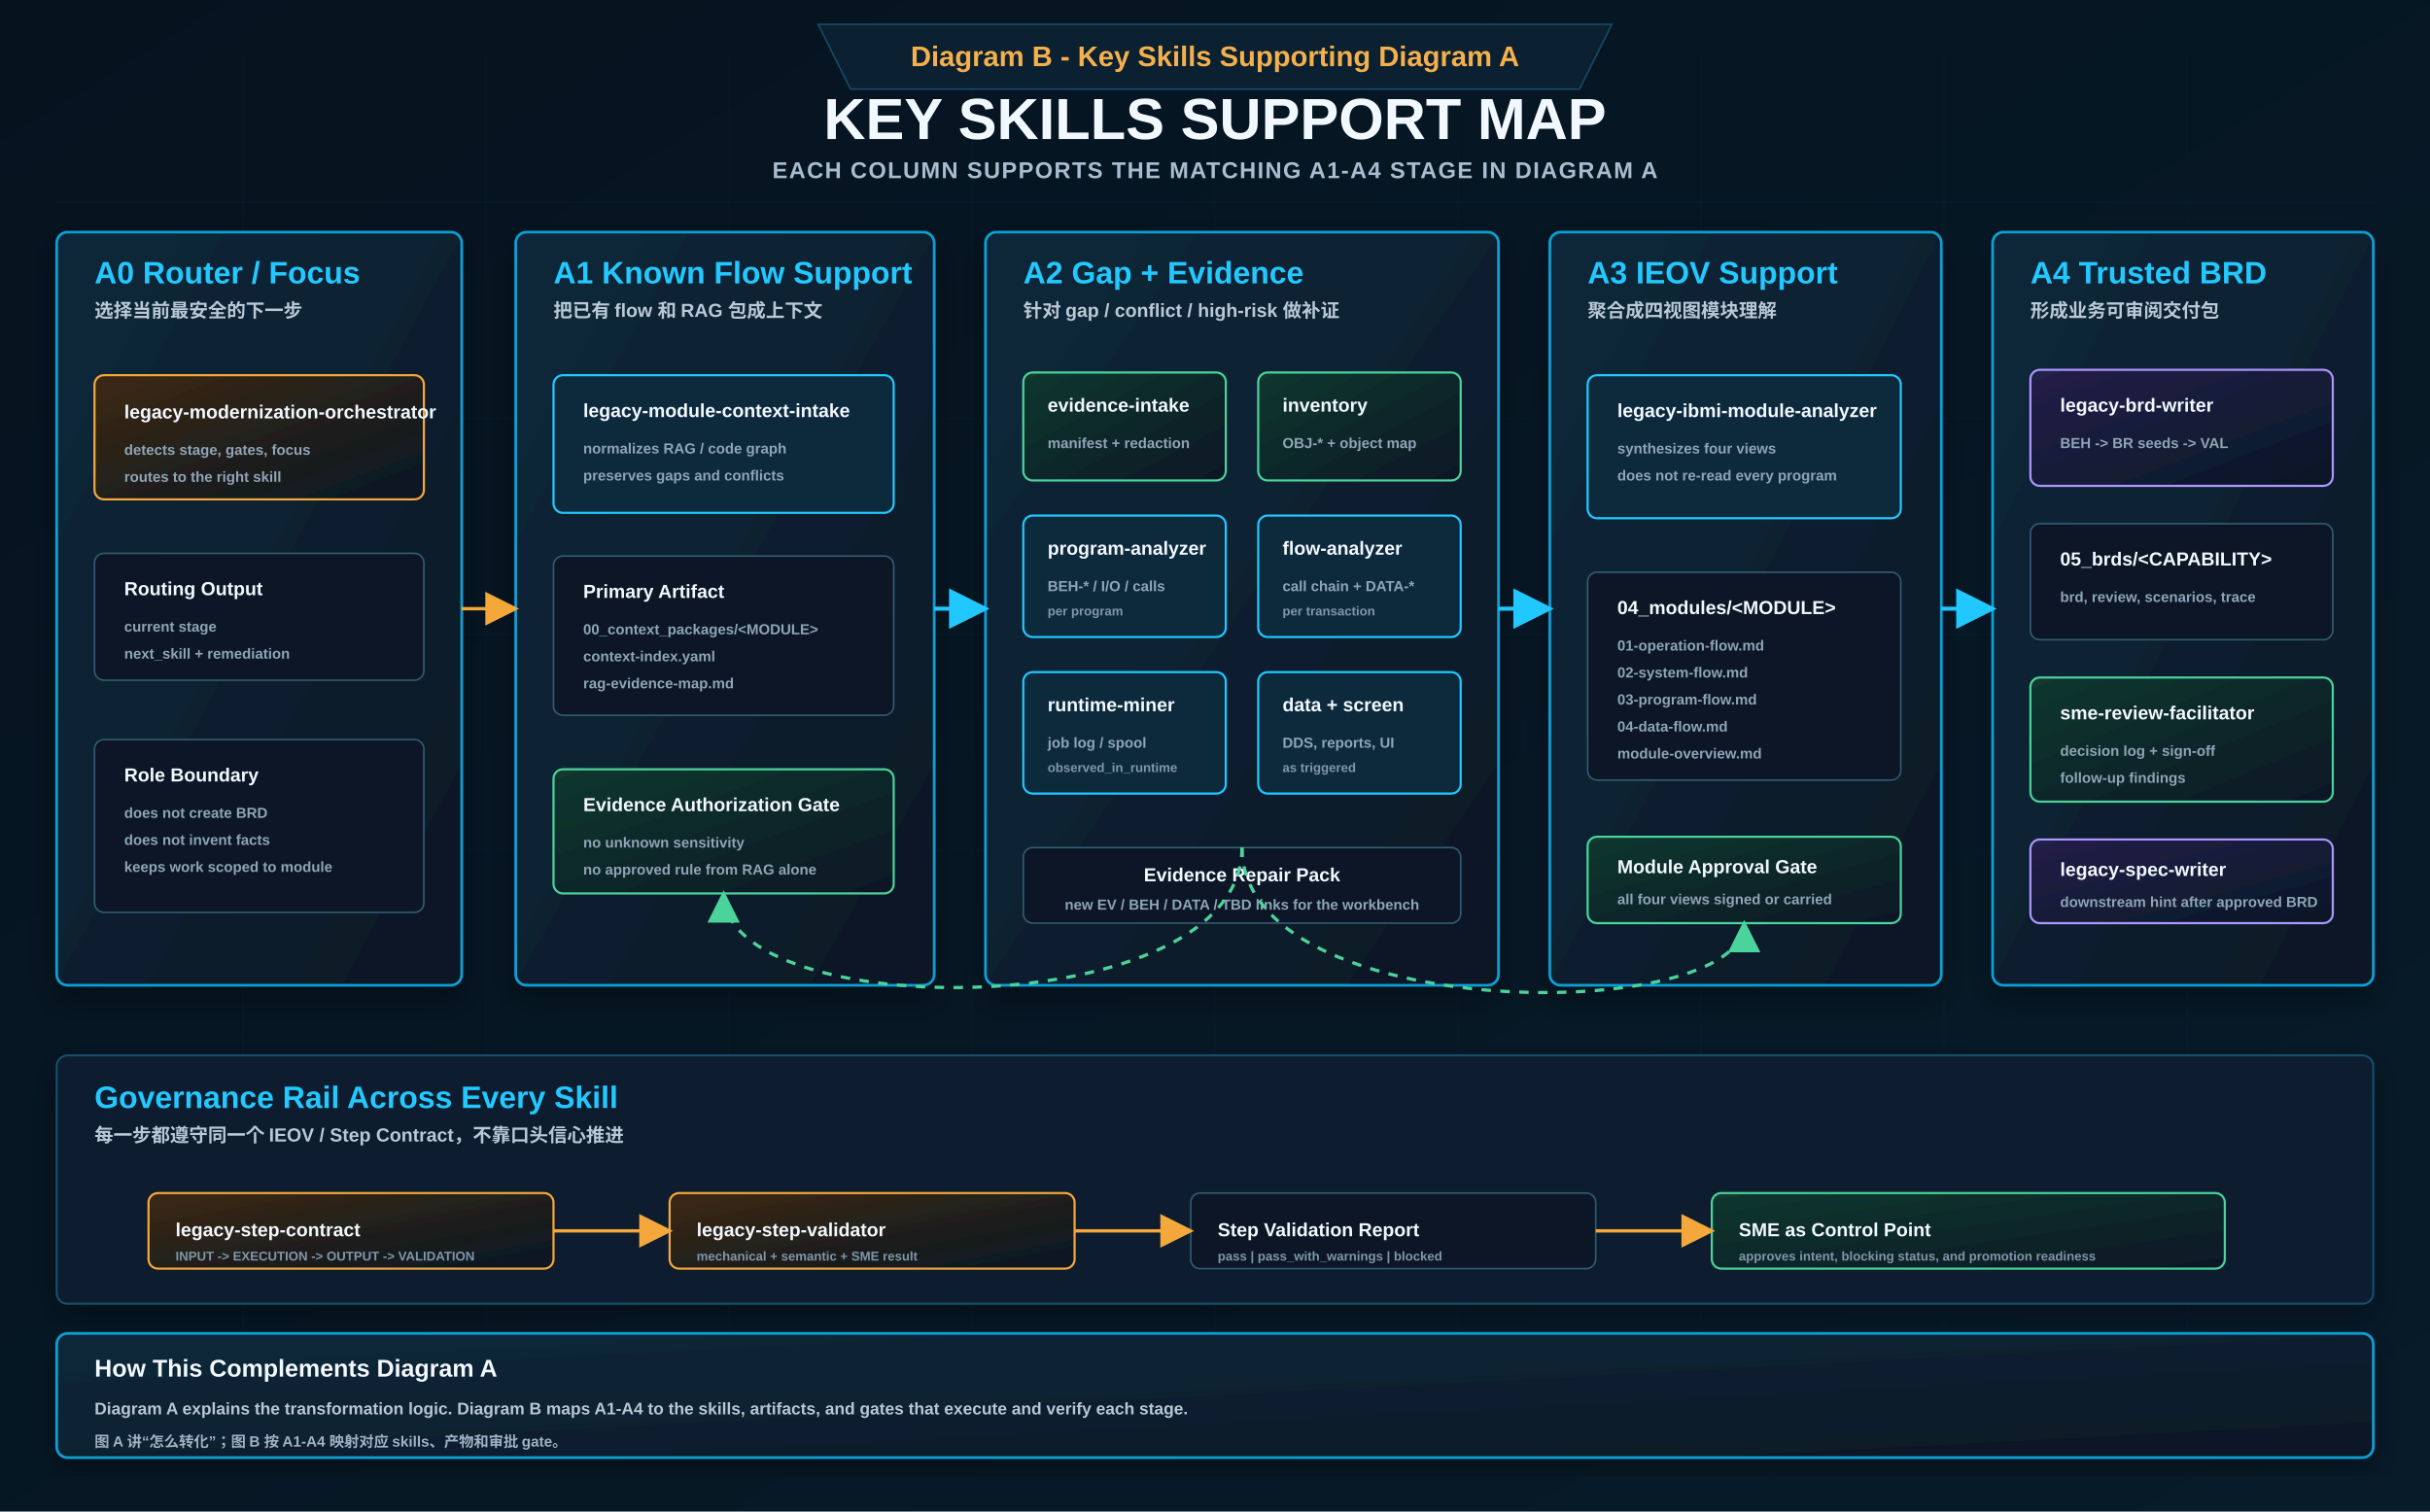
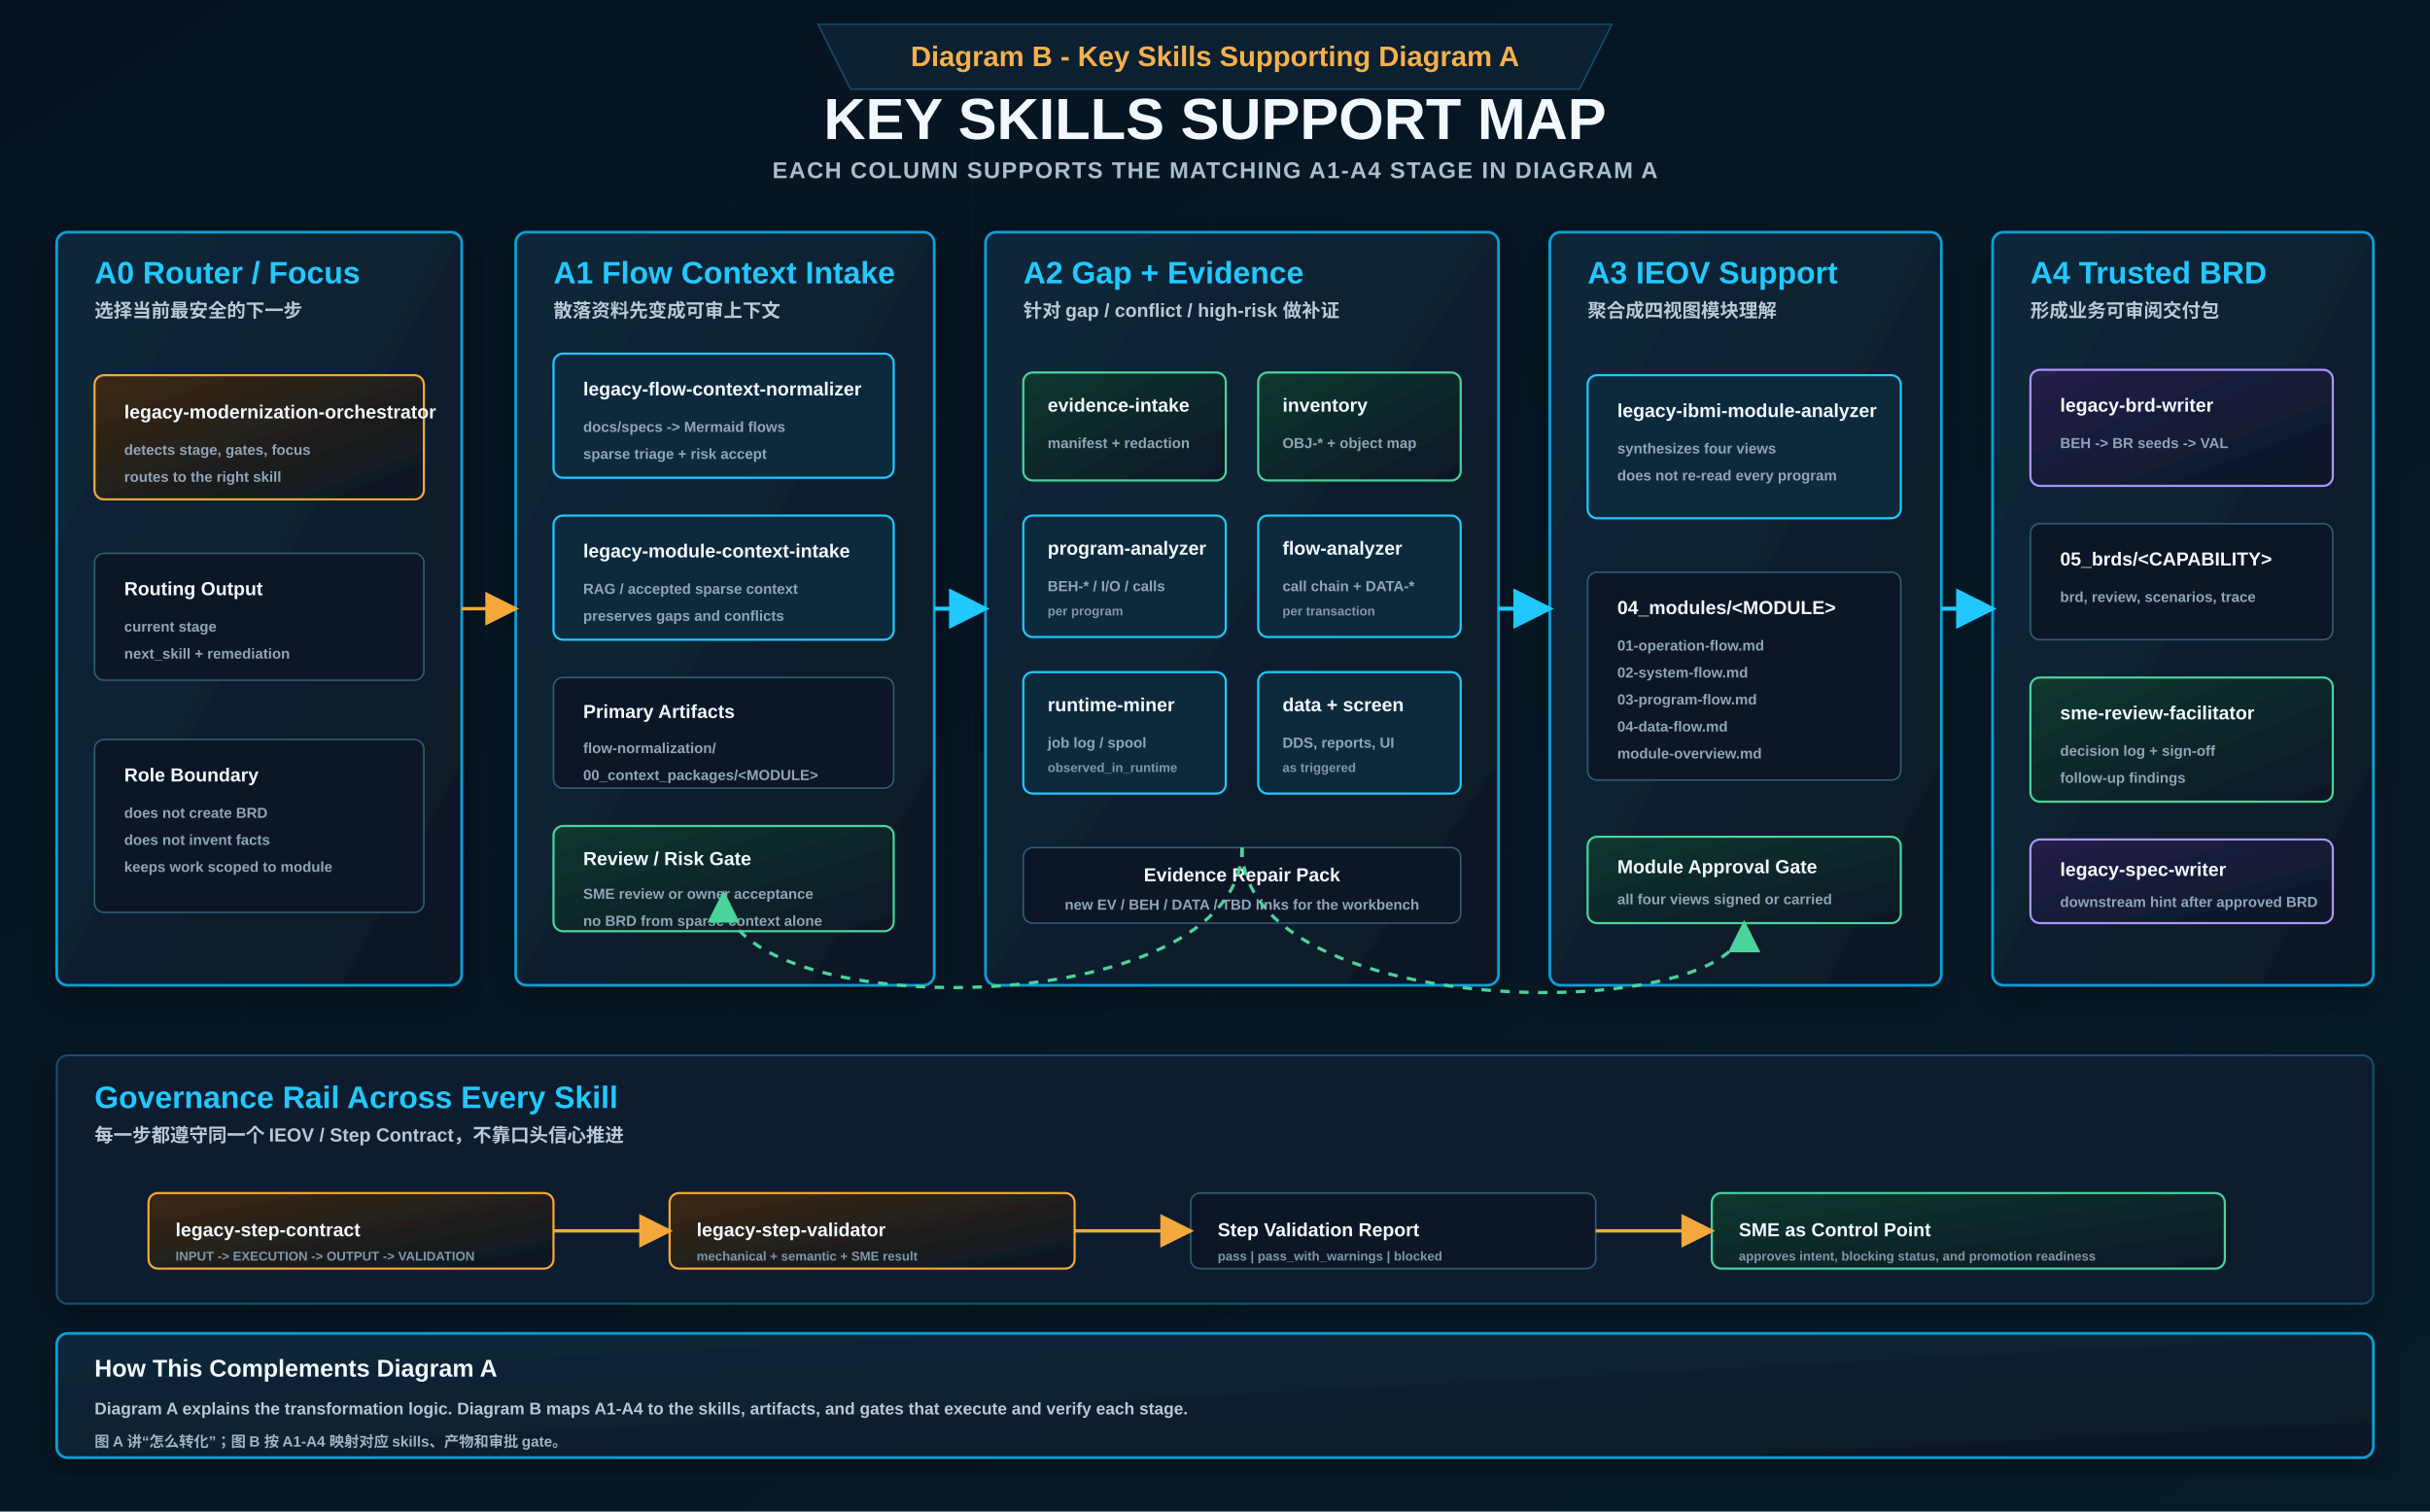
<svg xmlns="http://www.w3.org/2000/svg" width="1800" height="1120" viewBox="0 0 1800 1120" role="img" aria-labelledby="title desc">
  <defs>
    <linearGradient id="bgGrad" x1="0" y1="0" x2="1" y2="1">
      <stop offset="0%" stop-color="#06131f" />
      <stop offset="100%" stop-color="#071b29" />
    </linearGradient>
    <linearGradient id="panelGrad" x1="0" y1="0" x2="1" y2="1">
      <stop offset="0%" stop-color="#10283a" />
      <stop offset="100%" stop-color="#071724" />
    </linearGradient>
    <linearGradient id="greenGrad" x1="0" y1="0" x2="1" y2="1">
      <stop offset="0%" stop-color="#12382f" />
      <stop offset="100%" stop-color="#071724" />
    </linearGradient>
    <linearGradient id="goldGrad" x1="0" y1="0" x2="1" y2="1">
      <stop offset="0%" stop-color="#3d2813" />
      <stop offset="100%" stop-color="#071724" />
    </linearGradient>
    <linearGradient id="purpleGrad" x1="0" y1="0" x2="1" y2="1">
      <stop offset="0%" stop-color="#24204a" />
      <stop offset="100%" stop-color="#071724" />
    </linearGradient>
    <filter id="shadow" x="-10%" y="-10%" width="120%" height="125%">
      <feDropShadow dx="0" dy="10" stdDeviation="12" flood-color="#000000" flood-opacity="0.32" />
    </filter>
    <marker id="arrowCyan" viewBox="0 0 10 10" refX="9" refY="5" markerWidth="10" markerHeight="10" orient="auto-start-reverse">
      <path d="M0 0 L10 5 L0 10 z" fill="#20c8ff" />
    </marker>
    <marker id="arrowGreen" viewBox="0 0 10 10" refX="9" refY="5" markerWidth="10" markerHeight="10" orient="auto-start-reverse">
      <path d="M0 0 L10 5 L0 10 z" fill="#4bd39c" />
    </marker>
    <marker id="arrowGold" viewBox="0 0 10 10" refX="9" refY="5" markerWidth="10" markerHeight="10" orient="auto-start-reverse">
      <path d="M0 0 L10 5 L0 10 z" fill="#f4a83a" />
    </marker>
    <style>
      .bg { fill: url(#bgGrad); }
      .grid { stroke: #12324a; stroke-width: 1; opacity: 0.32; }
      .panel { fill: url(#panelGrad); stroke: #089fd4; stroke-width: 2; }
      .panelSoft { fill: #091d2d; stroke: #14506d; stroke-width: 1.5; }
      .skill { fill: #0f2b3e; stroke: #20c8ff; stroke-width: 1.6; }
      .skillGreen { fill: url(#greenGrad); stroke: #4bd39c; stroke-width: 1.6; }
      .skillGold { fill: url(#goldGrad); stroke: #f4a83a; stroke-width: 1.6; }
      .skillPurple { fill: url(#purpleGrad); stroke: #ad95ff; stroke-width: 1.6; }
      .artifact { fill: #081927; stroke: #315b72; stroke-width: 1.2; }
      .title { font: 800 43px Arial, Helvetica, sans-serif; fill: #f2f8ff; }
      .subtitle { font: 700 17px Arial, Helvetica, sans-serif; fill: #a9bdd0; letter-spacing: 1px; }
      .kicker { font: 800 21px Arial, Helvetica, sans-serif; fill: #f4b04c; }
      .h1 { font: 800 23px Arial, Helvetica, sans-serif; fill: #23c8ff; }
      .h2 { font: 800 18px Arial, Helvetica, sans-serif; fill: #f2f8ff; }
      .h3 { font: 800 14px Arial, Helvetica, sans-serif; fill: #f2f8ff; }
      .body { font: 600 12.5px Arial, Helvetica, sans-serif; fill: #b8c7d5; }
      .small { font: 600 10.8px Arial, Helvetica, sans-serif; fill: #8fa4b6; }
      .tiny { font: 600 9.5px Arial, Helvetica, sans-serif; fill: #8196a8; }
      .cn { font: 700 14px Arial, "PingFang SC", "Microsoft YaHei", sans-serif; fill: #b9c9d7; }
      .cnSmall { font: 600 11px Arial, "PingFang SC", "Microsoft YaHei", sans-serif; fill: #9fb3c5; }
      .greenText { fill: #70e2ad; }
      .goldText { fill: #f4b04c; }
      .purpleText { fill: #c7b7ff; }
      .line { fill: none; stroke: #20c8ff; stroke-width: 3; marker-end: url(#arrowCyan); }
      .lineGreen { fill: none; stroke: #4bd39c; stroke-width: 2.5; marker-end: url(#arrowGreen); }
      .lineGold { fill: none; stroke: #f4a83a; stroke-width: 2.5; marker-end: url(#arrowGold); }
      .dash { fill: none; stroke: #4bd39c; stroke-width: 2.4; stroke-dasharray: 7 7; marker-end: url(#arrowGreen); }
      .rail { fill: none; stroke: #f4a83a; stroke-width: 2.3; stroke-dasharray: 9 7; }
    </style>
  </defs>
  <rect width="1800" height="1120" class="bg" />
  <g opacity="0.35">
    <path class="grid" d="M40 150 H1760 M40 310 H1760 M40 470 H1760 M40 630 H1760 M40 790 H1760 M40 950 H1760" />
    <path class="grid" d="M180 40 V1080 M360 40 V1080 M540 40 V1080 M720 40 V1080 M900 40 V1080 M1080 40 V1080 M1260 40 V1080 M1440 40 V1080 M1620 40 V1080" />
  </g>
  <g>
    <path d="M606 18 H1194 L1170 66 H630 Z" fill="#0b2030" stroke="#164a68" stroke-width="1.2" />
    <text x="900" y="49" text-anchor="middle" class="kicker">Diagram B - Key Skills Supporting Diagram A</text>
    <text x="900" y="103" text-anchor="middle" class="title">KEY SKILLS SUPPORT MAP</text>
    <text x="900" y="132" text-anchor="middle" class="subtitle">EACH COLUMN SUPPORTS THE MATCHING A1-A4 STAGE IN DIAGRAM A</text>
  </g>
  <g filter="url(#shadow)">
    <rect x="42" y="172" width="300" height="558" rx="8" class="panel" />
    <text x="70" y="210" class="h1">A0 Router / Focus</text>
    <text x="70" y="235" class="cn">选择当前最安全的下一步</text>
    <rect x="70" y="278" width="244" height="92" rx="7" class="skillGold" />
    <text x="92" y="310" class="h3">legacy-modernization-orchestrator</text>
    <text x="92" y="337" class="small">detects stage, gates, focus</text>
    <text x="92" y="357" class="small">routes to the right skill</text>
    <rect x="70" y="410" width="244" height="94" rx="7" class="artifact" />
    <text x="92" y="441" class="h3">Routing Output</text>
    <text x="92" y="468" class="small">current stage</text>
    <text x="92" y="488" class="small">next_skill + remediation</text>
    <rect x="70" y="548" width="244" height="128" rx="7" class="artifact" />
    <text x="92" y="579" class="h3">Role Boundary</text>
    <text x="92" y="606" class="small">does not create BRD</text>
    <text x="92" y="626" class="small">does not invent facts</text>
    <text x="92" y="646" class="small">keeps work scoped to module</text>
  </g>
  <g filter="url(#shadow)">
    <rect x="382" y="172" width="310" height="558" rx="8" class="panel" />
-     <text x="410" y="210" class="h1">A1 Known Flow Support</text>
-     <text x="410" y="235" class="cn">把已有 flow 和 RAG 包成上下文</text>
-     <rect x="410" y="278" width="252" height="102" rx="7" class="skill" />
-     <text x="432" y="309" class="h3">legacy-module-context-intake</text>
-     <text x="432" y="336" class="small">normalizes RAG / code graph</text>
-     <text x="432" y="356" class="small">preserves gaps and conflicts</text>
-     <rect x="410" y="412" width="252" height="118" rx="7" class="artifact" />
-     <text x="432" y="443" class="h3">Primary Artifact</text>
-     <text x="432" y="470" class="small">00_context_packages/&lt;MODULE&gt;</text>
-     <text x="432" y="490" class="small">context-index.yaml</text>
-     <text x="432" y="510" class="small">rag-evidence-map.md</text>
-     <rect x="410" y="570" width="252" height="92" rx="7" class="skillGreen" />
-     <text x="432" y="601" class="h3">Evidence Authorization Gate</text>
-     <text x="432" y="628" class="small">no unknown sensitivity</text>
-     <text x="432" y="648" class="small">no approved rule from RAG alone</text>
+     <text x="410" y="210" class="h1">A1 Flow Context Intake</text>
+     <text x="410" y="235" class="cn">散落资料先变成可审上下文</text>
+     <rect x="410" y="262" width="252" height="92" rx="7" class="skill" />
+     <text x="432" y="293" class="h3">legacy-flow-context-normalizer</text>
+     <text x="432" y="320" class="small">docs/specs -&gt; Mermaid flows</text>
+     <text x="432" y="340" class="small">sparse triage + risk accept</text>
+     <rect x="410" y="382" width="252" height="92" rx="7" class="skill" />
+     <text x="432" y="413" class="h3">legacy-module-context-intake</text>
+     <text x="432" y="440" class="small">RAG / accepted sparse context</text>
+     <text x="432" y="460" class="small">preserves gaps and conflicts</text>
+     <rect x="410" y="502" width="252" height="82" rx="7" class="artifact" />
+     <text x="432" y="532" class="h3">Primary Artifacts</text>
+     <text x="432" y="558" class="small">flow-normalization/</text>
+     <text x="432" y="578" class="small">00_context_packages/&lt;MODULE&gt;</text>
+     <rect x="410" y="612" width="252" height="78" rx="7" class="skillGreen" />
+     <text x="432" y="641" class="h3">Review / Risk Gate</text>
+     <text x="432" y="666" class="small">SME review or owner acceptance</text>
+     <text x="432" y="686" class="small">no BRD from sparse context alone</text>
  </g>
  <g filter="url(#shadow)">
    <rect x="730" y="172" width="380" height="558" rx="8" class="panel" />
    <text x="758" y="210" class="h1">A2 Gap + Evidence</text>
    <text x="758" y="235" class="cn">针对 gap / conflict / high-risk 做补证</text>
    <rect x="758" y="276" width="150" height="80" rx="7" class="skillGreen" />
    <text x="776" y="305" class="h3">evidence-intake</text>
    <text x="776" y="332" class="small">manifest + redaction</text>
    <rect x="932" y="276" width="150" height="80" rx="7" class="skillGreen" />
    <text x="950" y="305" class="h3">inventory</text>
    <text x="950" y="332" class="small">OBJ-* + object map</text>
    <rect x="758" y="382" width="150" height="90" rx="7" class="skill" />
    <text x="776" y="411" class="h3">program-analyzer</text>
    <text x="776" y="438" class="small">BEH-* / I/O / calls</text>
    <text x="776" y="456" class="tiny">per program</text>
    <rect x="932" y="382" width="150" height="90" rx="7" class="skill" />
    <text x="950" y="411" class="h3">flow-analyzer</text>
    <text x="950" y="438" class="small">call chain + DATA-*</text>
    <text x="950" y="456" class="tiny">per transaction</text>
    <rect x="758" y="498" width="150" height="90" rx="7" class="skill" />
    <text x="776" y="527" class="h3">runtime-miner</text>
    <text x="776" y="554" class="small">job log / spool</text>
    <text x="776" y="572" class="tiny">observed_in_runtime</text>
    <rect x="932" y="498" width="150" height="90" rx="7" class="skill" />
    <text x="950" y="527" class="h3">data + screen</text>
    <text x="950" y="554" class="small">DDS, reports, UI</text>
    <text x="950" y="572" class="tiny">as triggered</text>
    <rect x="758" y="628" width="324" height="56" rx="7" class="artifact" />
    <text x="920" y="653" text-anchor="middle" class="h3">Evidence Repair Pack</text>
    <text x="920" y="674" text-anchor="middle" class="small">new EV / BEH / DATA / TBD links for the workbench</text>
  </g>
  <g filter="url(#shadow)">
    <rect x="1148" y="172" width="290" height="558" rx="8" class="panel" />
    <text x="1176" y="210" class="h1">A3 IEOV Support</text>
    <text x="1176" y="235" class="cn">聚合成四视图模块理解</text>
    <rect x="1176" y="278" width="232" height="106" rx="7" class="skill" />
    <text x="1198" y="309" class="h3">legacy-ibmi-module-analyzer</text>
    <text x="1198" y="336" class="small">synthesizes four views</text>
    <text x="1198" y="356" class="small">does not re-read every program</text>
    <rect x="1176" y="424" width="232" height="154" rx="7" class="artifact" />
    <text x="1198" y="455" class="h3">04_modules/&lt;MODULE&gt;</text>
    <text x="1198" y="482" class="small">01-operation-flow.md</text>
    <text x="1198" y="502" class="small">02-system-flow.md</text>
    <text x="1198" y="522" class="small">03-program-flow.md</text>
    <text x="1198" y="542" class="small">04-data-flow.md</text>
    <text x="1198" y="562" class="small">module-overview.md</text>
    <rect x="1176" y="620" width="232" height="64" rx="7" class="skillGreen" />
    <text x="1198" y="647" class="h3">Module Approval Gate</text>
    <text x="1198" y="670" class="small">all four views signed or carried</text>
  </g>
  <g filter="url(#shadow)">
    <rect x="1476" y="172" width="282" height="558" rx="8" class="panel" />
    <text x="1504" y="210" class="h1">A4 Trusted BRD</text>
    <text x="1504" y="235" class="cn">形成业务可审阅交付包</text>
    <rect x="1504" y="274" width="224" height="86" rx="7" class="skillPurple" />
    <text x="1526" y="305" class="h3">legacy-brd-writer</text>
    <text x="1526" y="332" class="small">BEH -&gt; BR seeds -&gt; VAL</text>
    <rect x="1504" y="388" width="224" height="86" rx="7" class="artifact" />
    <text x="1526" y="419" class="h3">05_brds/&lt;CAPABILITY&gt;</text>
    <text x="1526" y="446" class="small">brd, review, scenarios, trace</text>
    <rect x="1504" y="502" width="224" height="92" rx="7" class="skillGreen" />
    <text x="1526" y="533" class="h3">sme-review-facilitator</text>
    <text x="1526" y="560" class="small">decision log + sign-off</text>
    <text x="1526" y="580" class="small">follow-up findings</text>
    <rect x="1504" y="622" width="224" height="62" rx="7" class="skillPurple" />
    <text x="1526" y="649" class="h3">legacy-spec-writer</text>
    <text x="1526" y="672" class="small">downstream hint after approved BRD</text>
  </g>
  <path d="M342 451 H382" class="lineGold" />
  <path d="M692 451 H730" class="line" />
  <path d="M1110 451 H1148" class="line" />
  <path d="M1438 451 H1476" class="line" />
  <path d="M920 628 C920 760 536 760 536 662" class="dash" />
  <path d="M920 628 C920 760 1292 760 1292 684" class="dash" />
  <g filter="url(#shadow)">
    <rect x="42" y="782" width="1716" height="184" rx="8" class="panelSoft" />
    <text x="70" y="821" class="h1">Governance Rail Across Every Skill</text>
    <text x="70" y="846" class="cn">每一步都遵守同一个 IEOV / Step Contract，不靠口头信心推进</text>
    <rect x="110" y="884" width="300" height="56" rx="7" class="skillGold" />
    <text x="130" y="916" class="h3">legacy-step-contract</text>
    <text x="130" y="934" class="tiny">INPUT -&gt; EXECUTION -&gt; OUTPUT -&gt; VALIDATION</text>
    <rect x="496" y="884" width="300" height="56" rx="7" class="skillGold" />
    <text x="516" y="916" class="h3">legacy-step-validator</text>
    <text x="516" y="934" class="tiny">mechanical + semantic + SME result</text>
    <rect x="882" y="884" width="300" height="56" rx="7" class="artifact" />
    <text x="902" y="916" class="h3">Step Validation Report</text>
    <text x="902" y="934" class="tiny">pass | pass_with_warnings | blocked</text>
    <rect x="1268" y="884" width="380" height="56" rx="7" class="skillGreen" />
    <text x="1288" y="916" class="h3">SME as Control Point</text>
    <text x="1288" y="934" class="tiny">approves intent, blocking status, and promotion readiness</text>
    <path d="M410 912 H496" class="lineGold" />
    <path d="M796 912 H882" class="lineGold" />
    <path d="M1182 912 H1268" class="lineGold" />
  </g>
  <g filter="url(#shadow)">
    <rect x="42" y="988" width="1716" height="92" rx="8" class="panel" />
    <text x="70" y="1020" class="h2">How This Complements Diagram A</text>
    <text x="70" y="1048" class="body">Diagram A explains the transformation logic. Diagram B maps A1-A4 to the skills, artifacts, and gates that execute and verify each stage.</text>
    <text x="70" y="1072" class="cnSmall">图 A 讲“怎么转化”；图 B 按 A1-A4 映射对应 skills、产物和审批 gate。</text>
  </g>
</svg>
